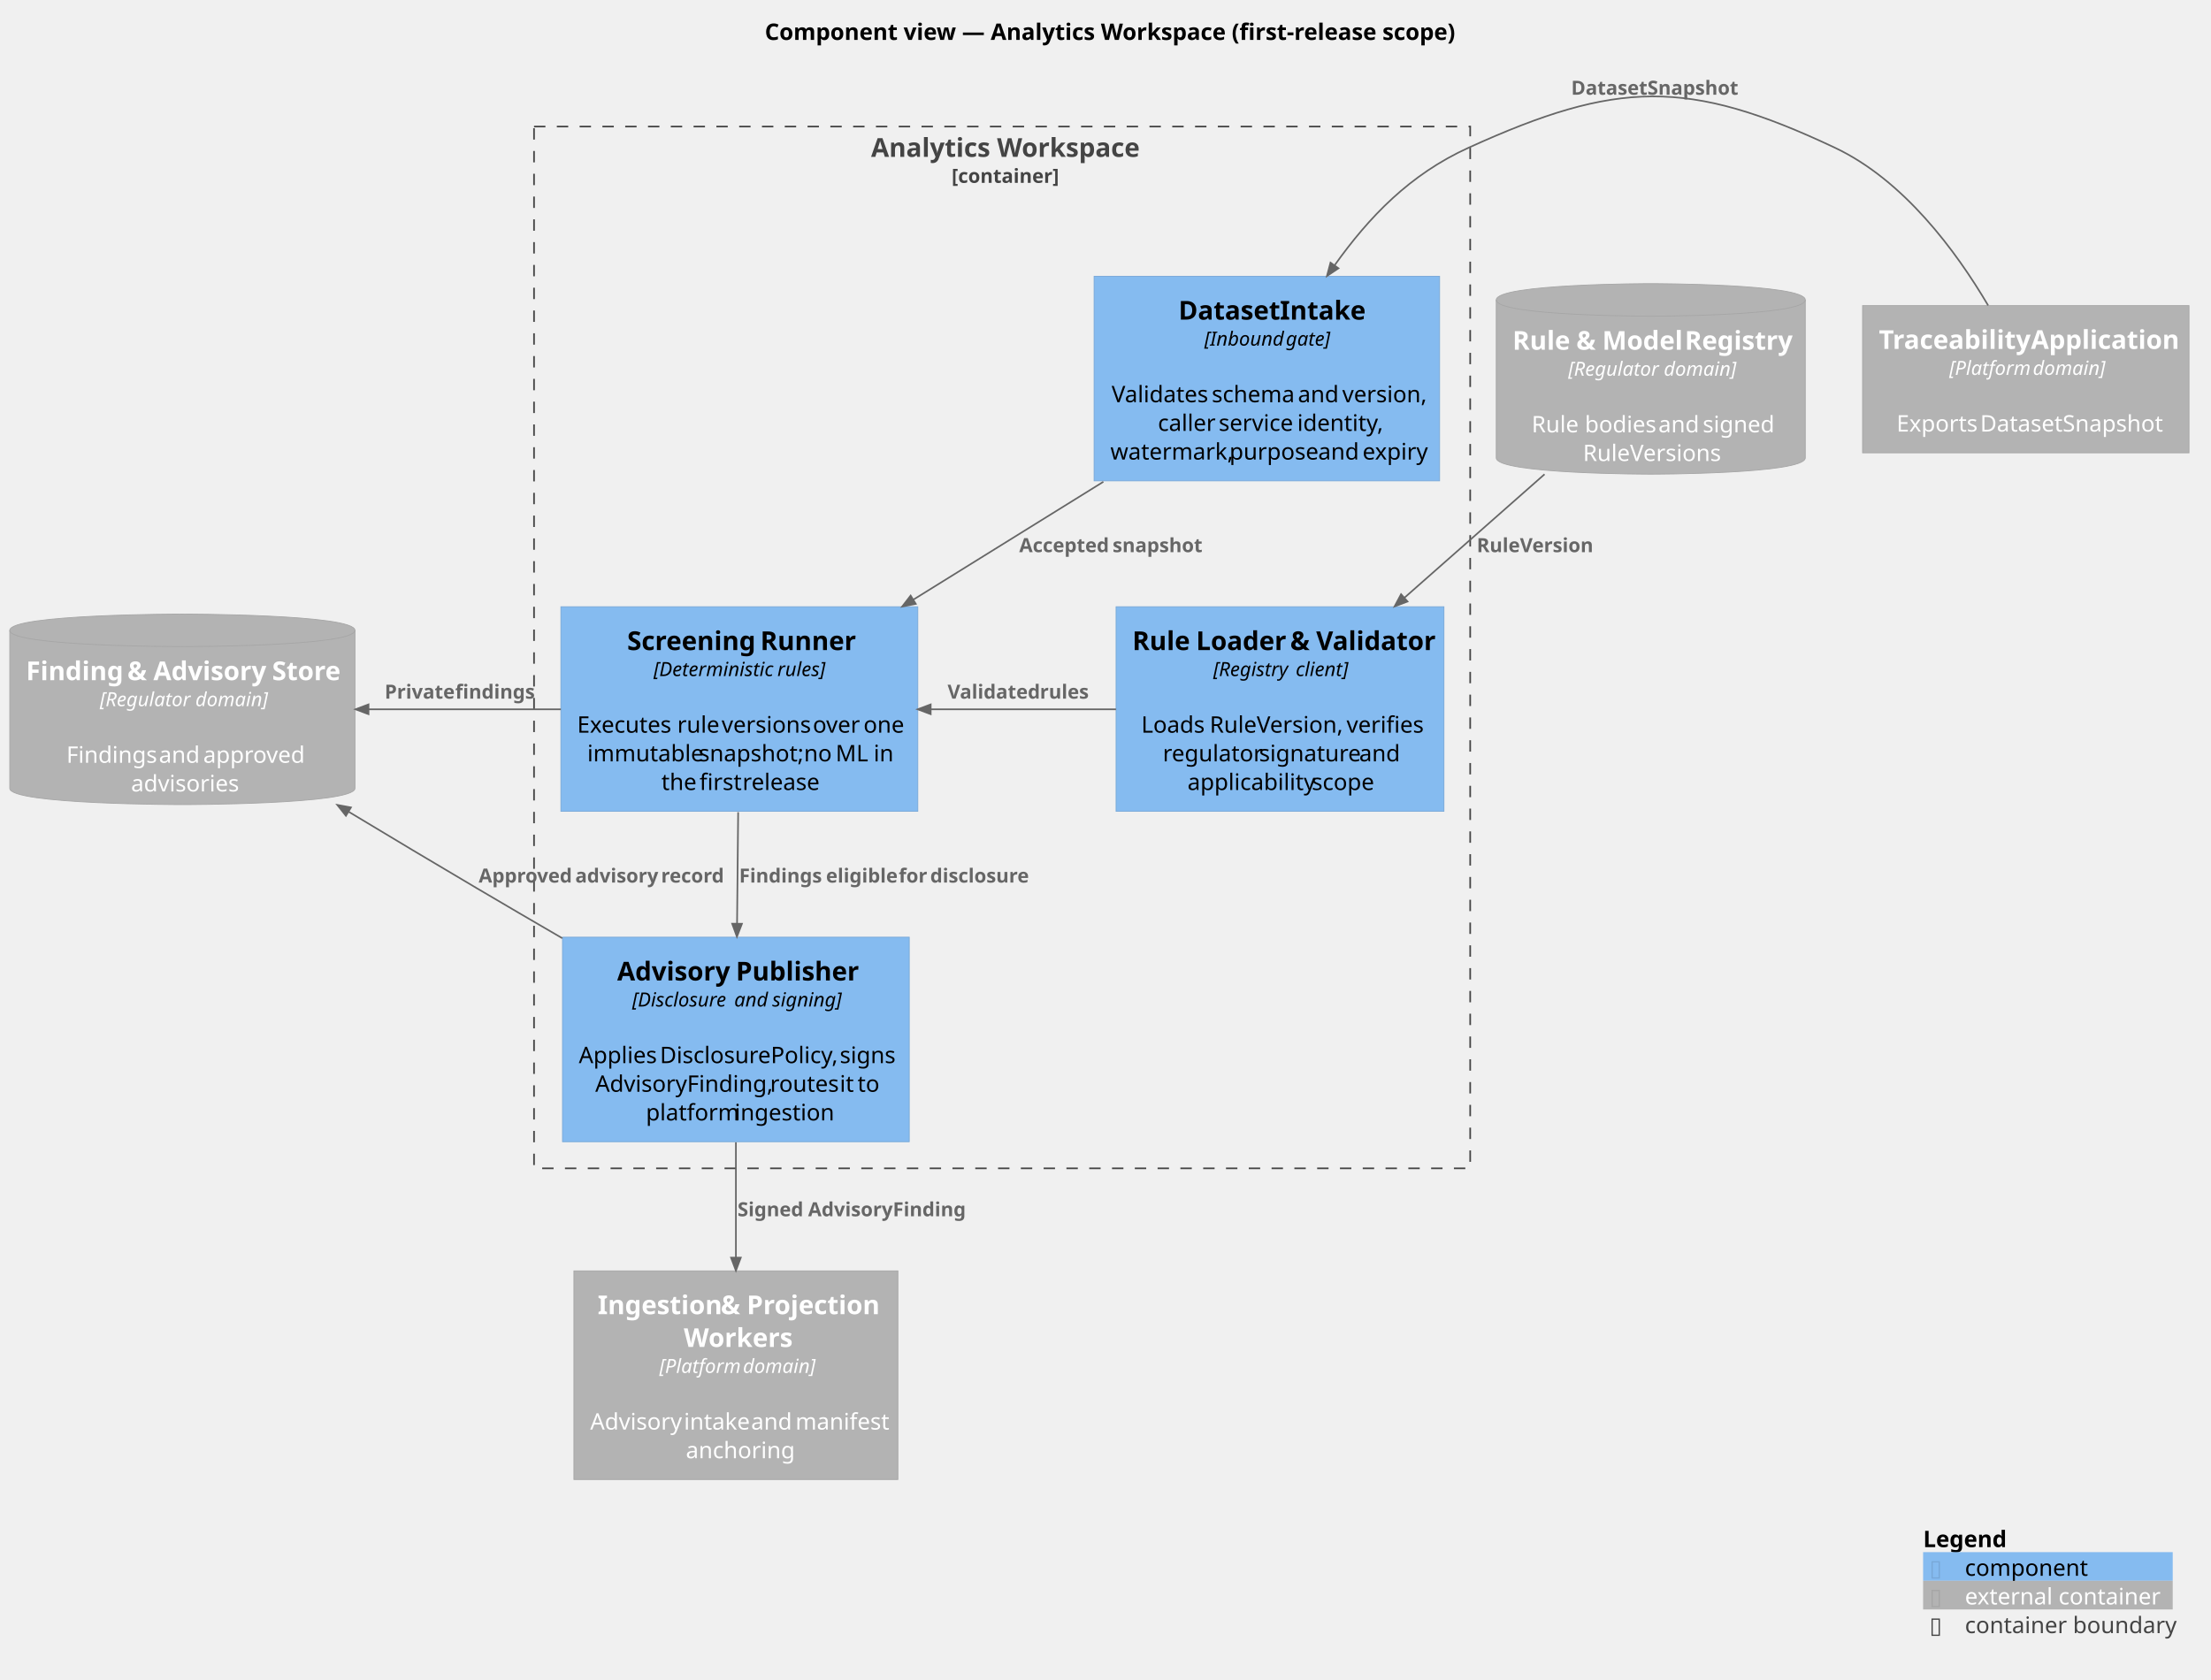
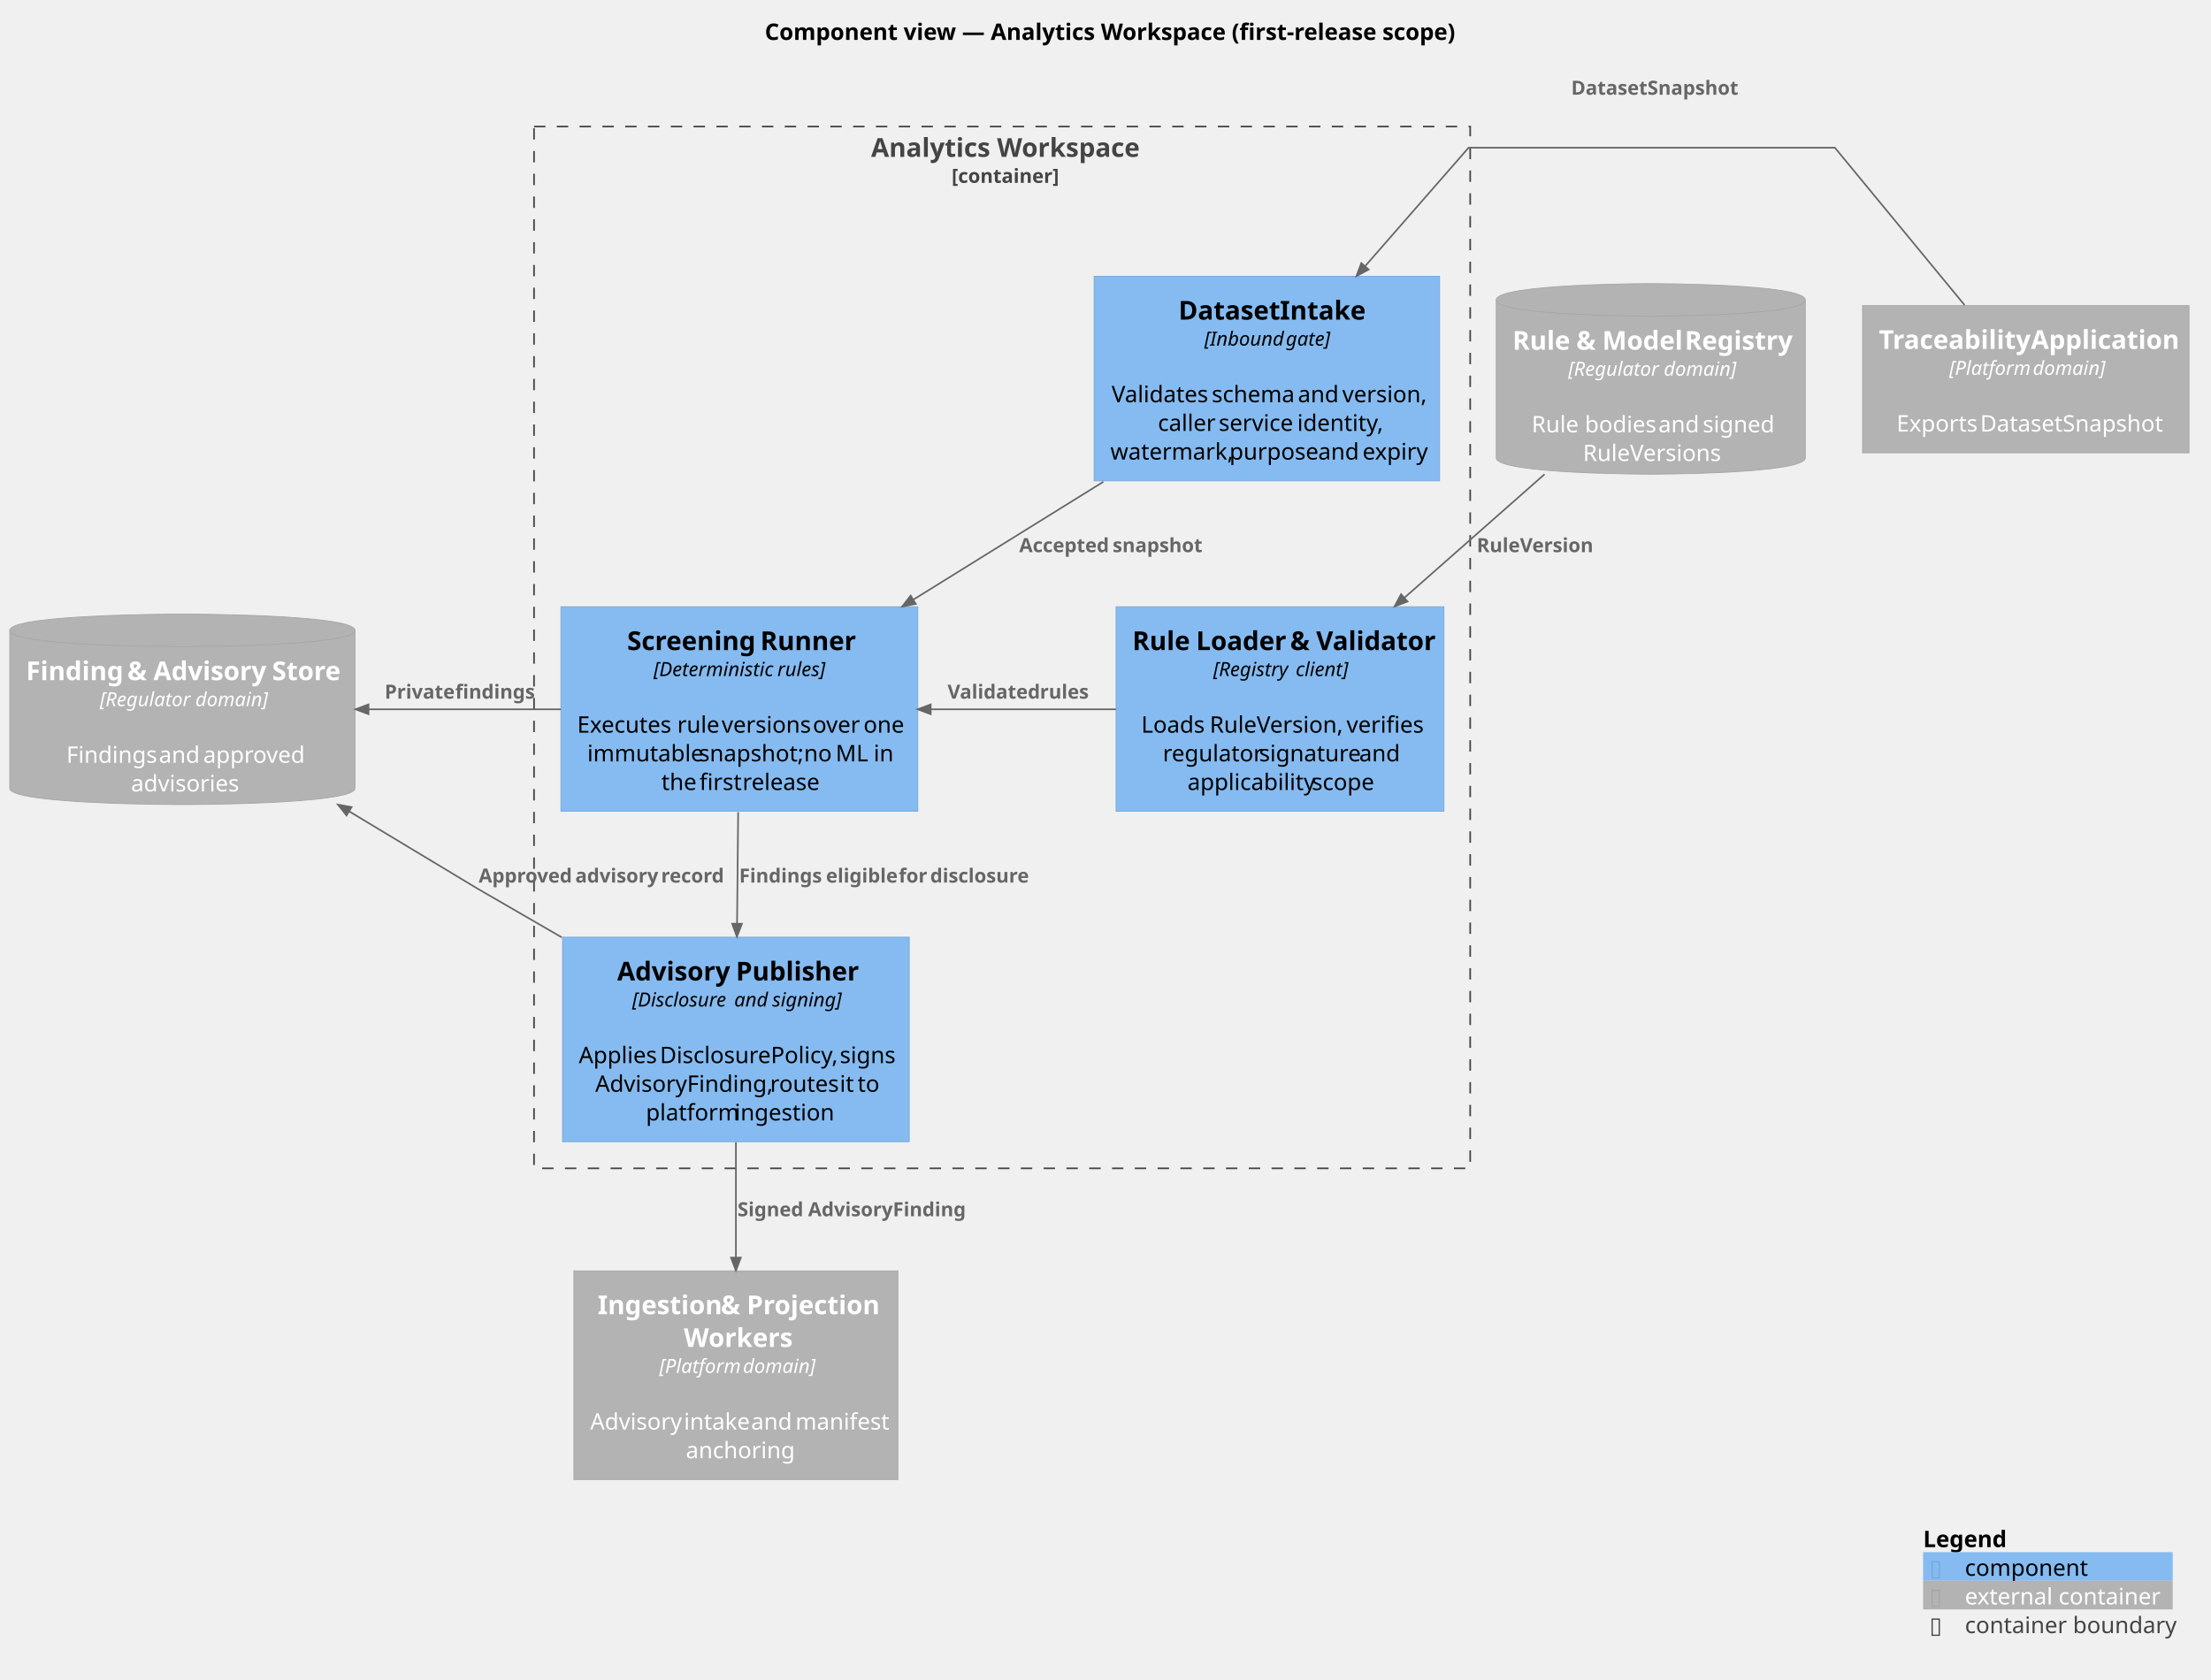
<svg xmlns="http://www.w3.org/2000/svg" version="1.1" data-diagram-type="DESCRIPTION" style="width:1358px;height:1032px;background:#FFFFFF;" width="1358px" height="1032px" viewBox="0 0 1358 1032" zoomAndPan="magnify" preserveAspectRatio="none" contentStyleType="text/css">
  <defs />
  <g font-family="sans-serif" lengthAdjust="spacing">
-     <g class="title" data-source-line="3">
+     <g class="title" data-source-line="4">
      <text x="469.741" y="24.533" fill="#000" font-size="14" textLength="412.002" font-weight="700">Component view — Analytics Workspace (first-release scope)</text>
    </g>
    <g class="cluster" data-qualified-name="workspace" id="ent0001" data-source-line="1690">
      <rect x="328" y="77.746" width="575" height="640" fill="none" style="stroke:#444;stroke-width:1;stroke-dasharray:7,7;" />
      <text x="535.023" y="96.355" fill="#444" font-size="16" textLength="160.953" font-weight="700">Analytics Workspace</text>
      <text x="584.498" y="112.328" fill="#444" font-size="12" textLength="62.004" font-weight="700">[container]</text>
    </g>
    <g class="entity" data-qualified-name="workspace.intake" id="ent0002" data-source-line="83">
      <rect x="672" y="169.746" width="212.199" height="125.656" fill="#85BBF0" style="stroke:#78A8D8;stroke-width:0.5;" />
      <text x="723.854" y="196.355" fill="#000" font-size="16" textLength="57.805" font-weight="700">Dataset</text>
      <text x="781.658" y="196.355" fill="#000" font-size="16" font-weight="700"> </text>
      <text x="786.104" y="196.355" fill="#000" font-size="16" textLength="46.242" font-weight="700">Intake</text>
      <text x="739.732" y="212.328" fill="#000" font-size="12" textLength="46.711" font-style="italic">[Inbound</text>
      <text x="786.443" y="212.328" fill="#000" font-size="12" font-style="italic"> </text>
      <text x="789.777" y="212.328" fill="#000" font-size="12" textLength="26.689" font-style="italic">gate]</text>
      <text x="776.155" y="229.498" fill="#000" font-size="14"> </text>
      <text x="682.769" y="247.107" fill="#000" font-size="14" textLength="57.593">Validates</text>
      <text x="740.362" y="247.107" fill="#000" font-size="14"> </text>
      <text x="744.251" y="247.107" fill="#000" font-size="14" textLength="49.021">schema</text>
      <text x="793.272" y="247.107" fill="#000" font-size="14"> </text>
      <text x="797.162" y="247.107" fill="#000" font-size="14" textLength="23.358">and</text>
      <text x="820.52" y="247.107" fill="#000" font-size="14"> </text>
      <text x="824.41" y="247.107" fill="#000" font-size="14" textLength="49.021">version,</text>
      <text x="711.186" y="264.717" fill="#000" font-size="14" textLength="33.455">caller</text>
      <text x="744.641" y="264.717" fill="#000" font-size="14"> </text>
      <text x="748.531" y="264.717" fill="#000" font-size="14" textLength="44.345">service</text>
      <text x="792.875" y="264.717" fill="#000" font-size="14"> </text>
      <text x="796.765" y="264.717" fill="#000" font-size="14" textLength="48.248">identity,</text>
      <text x="682" y="282.326" fill="#000" font-size="14" textLength="69.234">watermark,</text>
      <text x="751.234" y="282.326" fill="#000" font-size="14"> </text>
      <text x="755.124" y="282.326" fill="#000" font-size="14" textLength="50.593">purpose</text>
      <text x="805.717" y="282.326" fill="#000" font-size="14"> </text>
      <text x="809.606" y="282.326" fill="#000" font-size="14" textLength="23.358">and</text>
      <text x="832.965" y="282.326" fill="#000" font-size="14"> </text>
      <text x="836.854" y="282.326" fill="#000" font-size="14" textLength="37.345">expiry</text>
    </g>
    <g class="entity" data-qualified-name="workspace.loader" id="ent0003" data-source-line="83">
      <rect x="685.5" y="372.746" width="201.367" height="125.656" fill="#85BBF0" style="stroke:#78A8D8;stroke-width:0.5;" />
      <text x="695.5" y="399.355" fill="#000" font-size="16" textLength="34.672" font-weight="700">Rule</text>
      <text x="730.172" y="399.355" fill="#000" font-size="16" font-weight="700"> </text>
      <text x="734.617" y="399.355" fill="#000" font-size="16" textLength="53.344" font-weight="700">Loader</text>
      <text x="787.961" y="399.355" fill="#000" font-size="16" font-weight="700"> </text>
      <text x="792.406" y="399.355" fill="#000" font-size="16" font-weight="700">&amp;</text>
      <text x="803.961" y="399.355" fill="#000" font-size="16" font-weight="700"> </text>
      <text x="808.406" y="399.355" fill="#000" font-size="16" textLength="68.461" font-weight="700">Validator</text>
      <text x="745.171" y="415.328" fill="#000" font-size="12" textLength="47.344" font-style="italic">[Registry</text>
      <text x="792.515" y="415.328" fill="#000" font-size="12" font-style="italic"> </text>
      <text x="795.849" y="415.328" fill="#000" font-size="12" textLength="31.348" font-style="italic">client]</text>
      <text x="784.239" y="432.498" fill="#000" font-size="14"> </text>
      <text x="700.974" y="450.107" fill="#000" font-size="14" textLength="38.145">Loads</text>
      <text x="739.118" y="450.107" fill="#000" font-size="14"> </text>
      <text x="743.008" y="450.107" fill="#000" font-size="14" textLength="80.151">RuleVersion,</text>
      <text x="823.159" y="450.107" fill="#000" font-size="14"> </text>
      <text x="827.049" y="450.107" fill="#000" font-size="14" textLength="44.345">verifies</text>
      <text x="714.191" y="467.717" fill="#000" font-size="14" textLength="55.255">regulator</text>
      <text x="769.446" y="467.717" fill="#000" font-size="14"> </text>
      <text x="773.335" y="467.717" fill="#000" font-size="14" textLength="57.593">signature</text>
      <text x="830.928" y="467.717" fill="#000" font-size="14"> </text>
      <text x="834.818" y="467.717" fill="#000" font-size="14" textLength="23.358">and</text>
      <text x="729.374" y="485.326" fill="#000" font-size="14" textLength="72.372">applicability</text>
      <text x="801.746" y="485.326" fill="#000" font-size="14"> </text>
      <text x="805.635" y="485.326" fill="#000" font-size="14" textLength="37.358">scope</text>
    </g>
    <g class="entity" data-qualified-name="workspace.runner" id="ent0004" data-source-line="83">
      <rect x="344.5" y="372.746" width="219.213" height="125.656" fill="#85BBF0" style="stroke:#78A8D8;stroke-width:0.5;" />
      <text x="385.204" y="399.355" fill="#000" font-size="16" textLength="77.359" font-weight="700">Screening</text>
      <text x="462.563" y="399.355" fill="#000" font-size="16" font-weight="700"> </text>
      <text x="467.009" y="399.355" fill="#000" font-size="16" textLength="56" font-weight="700">Runner</text>
      <text x="401.428" y="415.328" fill="#000" font-size="12" textLength="72.68" font-style="italic">[Deterministic</text>
      <text x="474.107" y="415.328" fill="#000" font-size="12" font-style="italic"> </text>
      <text x="477.441" y="415.328" fill="#000" font-size="12" textLength="29.344" font-style="italic">rules]</text>
      <text x="452.162" y="432.498" fill="#000" font-size="14"> </text>
      <text x="354.5" y="450.107" fill="#000" font-size="14" textLength="57.586">Executes</text>
      <text x="412.086" y="450.107" fill="#000" font-size="14"> </text>
      <text x="415.976" y="450.107" fill="#000" font-size="14" textLength="23.345">rule</text>
      <text x="439.32" y="450.107" fill="#000" font-size="14"> </text>
      <text x="443.21" y="450.107" fill="#000" font-size="14" textLength="52.131">versions</text>
      <text x="495.341" y="450.107" fill="#000" font-size="14"> </text>
      <text x="499.23" y="450.107" fill="#000" font-size="14" textLength="27.234">over</text>
      <text x="526.465" y="450.107" fill="#000" font-size="14"> </text>
      <text x="530.354" y="450.107" fill="#000" font-size="14" textLength="23.358">one</text>
      <text x="360.724" y="467.717" fill="#000" font-size="14" textLength="64.579">immutable</text>
      <text x="425.303" y="467.717" fill="#000" font-size="14"> </text>
      <text x="429.193" y="467.717" fill="#000" font-size="14" textLength="60.71">snapshot;</text>
      <text x="489.903" y="467.717" fill="#000" font-size="14"> </text>
      <text x="493.792" y="467.717" fill="#000" font-size="14" textLength="15.572">no</text>
      <text x="509.365" y="467.717" fill="#000" font-size="14"> </text>
      <text x="513.254" y="467.717" fill="#000" font-size="14" textLength="19.448">ML</text>
      <text x="532.703" y="467.717" fill="#000" font-size="14"> </text>
      <text x="536.592" y="467.717" fill="#000" font-size="14" textLength="10.896">in</text>
      <text x="406.251" y="485.326" fill="#000" font-size="14" textLength="19.462">the</text>
      <text x="425.713" y="485.326" fill="#000" font-size="14"> </text>
      <text x="429.603" y="485.326" fill="#000" font-size="14" textLength="22.552">first</text>
      <text x="452.155" y="485.326" fill="#000" font-size="14"> </text>
      <text x="456.044" y="485.326" fill="#000" font-size="14" textLength="45.917">release</text>
    </g>
    <g class="entity" data-qualified-name="workspace.pub" id="ent0005" data-source-line="83">
      <rect x="345.5" y="575.746" width="212.965" height="125.656" fill="#85BBF0" style="stroke:#78A8D8;stroke-width:0.5;" />
      <text x="379.072" y="602.355" fill="#000" font-size="16" textLength="68.469" font-weight="700">Advisory</text>
      <text x="447.541" y="602.355" fill="#000" font-size="16" font-weight="700"> </text>
      <text x="451.986" y="602.355" fill="#000" font-size="16" textLength="72.906" font-weight="700">Publisher</text>
      <text x="388.282" y="618.328" fill="#000" font-size="12" textLength="59.35" font-style="italic">[Disclosure</text>
      <text x="447.632" y="618.328" fill="#000" font-size="12" font-style="italic"> </text>
      <text x="450.966" y="618.328" fill="#000" font-size="12" textLength="20.021" font-style="italic">and</text>
      <text x="470.987" y="618.328" fill="#000" font-size="12" font-style="italic"> </text>
      <text x="474.321" y="618.328" fill="#000" font-size="12" textLength="41.361" font-style="italic">signing]</text>
      <text x="450.038" y="635.498" fill="#000" font-size="14"> </text>
      <text x="355.5" y="653.107" fill="#000" font-size="14" textLength="45.917">Applies</text>
      <text x="401.417" y="653.107" fill="#000" font-size="14"> </text>
      <text x="405.307" y="653.107" fill="#000" font-size="14" textLength="106.586">DisclosurePolicy,</text>
      <text x="511.893" y="653.107" fill="#000" font-size="14"> </text>
      <text x="515.782" y="653.107" fill="#000" font-size="14" textLength="32.683">signs</text>
      <text x="365.61" y="670.717" fill="#000" font-size="14" textLength="103.489">AdvisoryFinding,</text>
      <text x="469.1" y="670.717" fill="#000" font-size="14"> </text>
      <text x="472.989" y="670.717" fill="#000" font-size="14" textLength="38.91">routes</text>
      <text x="511.899" y="670.717" fill="#000" font-size="14"> </text>
      <text x="515.789" y="670.717" fill="#000" font-size="14" textLength="7">it</text>
      <text x="522.789" y="670.717" fill="#000" font-size="14"> </text>
      <text x="526.679" y="670.717" fill="#000" font-size="14" textLength="11.676">to</text>
      <text x="396.731" y="688.326" fill="#000" font-size="14" textLength="50.572">platform</text>
      <text x="447.303" y="688.326" fill="#000" font-size="14"> </text>
      <text x="451.193" y="688.326" fill="#000" font-size="14" textLength="56.041">ingestion</text>
    </g>
    <g class="entity" data-qualified-name="registry" id="ent0006" data-source-line="92">
      <path d="M919,184.246 C919,174.246 1013.902,174.246 1013.902,174.246 C1013.902,174.246 1108.805,174.246 1108.805,184.246 L1108.805,281.293 C1108.805,291.293 1013.902,291.293 1013.902,291.293 C1013.902,291.293 919,291.293 919,281.293 L919,184.246" style="stroke:#A6A6A6;stroke-width:0.5;" fill="#B3B3B3" />
      <path d="M919,184.246 C919,194.246 1013.902,194.246 1013.902,194.246 C1013.902,194.246 1108.805,194.246 1108.805,184.246" style="stroke:#A6A6A6;stroke-width:0.5;" fill="none" />
      <text x="929" y="214.855" fill="#FFF" font-size="16" textLength="34.672" font-weight="700">Rule</text>
      <text x="963.672" y="214.855" fill="#FFF" font-size="16" font-weight="700"> </text>
      <text x="968.117" y="214.855" fill="#FFF" font-size="16" font-weight="700">&amp;</text>
      <text x="979.672" y="214.855" fill="#FFF" font-size="16" font-weight="700"> </text>
      <text x="984.117" y="214.855" fill="#FFF" font-size="16" textLength="46.219" font-weight="700">Model</text>
      <text x="1030.336" y="214.855" fill="#FFF" font-size="16" font-weight="700"> </text>
      <text x="1034.781" y="214.855" fill="#FFF" font-size="16" textLength="64.023" font-weight="700">Registry</text>
      <text x="963.207" y="230.828" fill="#FFF" font-size="12" textLength="55.365" font-style="italic">[Regulator</text>
      <text x="1018.572" y="230.828" fill="#FFF" font-size="12" font-style="italic"> </text>
      <text x="1021.906" y="230.828" fill="#FFF" font-size="12" textLength="42.691" font-style="italic">domain]</text>
      <text x="1011.958" y="247.998" fill="#FFF" font-size="14"> </text>
      <text x="940.737" y="265.607" fill="#FFF" font-size="14" textLength="28.793">Rule</text>
      <text x="969.53" y="265.607" fill="#FFF" font-size="14"> </text>
      <text x="973.42" y="265.607" fill="#FFF" font-size="14" textLength="41.255">bodies</text>
      <text x="1014.675" y="265.607" fill="#FFF" font-size="14"> </text>
      <text x="1018.564" y="265.607" fill="#FFF" font-size="14" textLength="23.358">and</text>
      <text x="1041.923" y="265.607" fill="#FFF" font-size="14"> </text>
      <text x="1045.813" y="265.607" fill="#FFF" font-size="14" textLength="41.255">signed</text>
      <text x="972.271" y="283.217" fill="#FFF" font-size="14" textLength="83.262">RuleVersions</text>
    </g>
    <g class="entity" data-qualified-name="fstore" id="ent0007" data-source-line="92">
      <path d="M6,387.246 C6,377.246 112.008,377.246 112.008,377.246 C112.008,377.246 218.016,377.246 218.016,387.246 L218.016,484.293 C218.016,494.293 112.008,494.293 112.008,494.293 C112.008,494.293 6,494.293 6,484.293 L6,387.246" style="stroke:#A6A6A6;stroke-width:0.5;" fill="#B3B3B3" />
      <path d="M6,387.246 C6,397.246 112.008,397.246 112.008,397.246 C112.008,397.246 218.016,397.246 218.016,387.246" style="stroke:#A6A6A6;stroke-width:0.5;" fill="none" />
      <text x="16" y="417.855" fill="#FFF" font-size="16" textLength="57.758" font-weight="700">Finding</text>
      <text x="73.758" y="417.855" fill="#FFF" font-size="16" font-weight="700"> </text>
      <text x="78.203" y="417.855" fill="#FFF" font-size="16" font-weight="700">&amp;</text>
      <text x="89.758" y="417.855" fill="#FFF" font-size="16" font-weight="700"> </text>
      <text x="94.203" y="417.855" fill="#FFF" font-size="16" textLength="68.469" font-weight="700">Advisory</text>
      <text x="162.672" y="417.855" fill="#FFF" font-size="16" font-weight="700"> </text>
      <text x="167.117" y="417.855" fill="#FFF" font-size="16" textLength="40.898" font-weight="700">Store</text>
      <text x="61.313" y="433.828" fill="#FFF" font-size="12" textLength="55.365" font-style="italic">[Regulator</text>
      <text x="116.678" y="433.828" fill="#FFF" font-size="12" font-style="italic"> </text>
      <text x="120.012" y="433.828" fill="#FFF" font-size="12" textLength="42.691" font-style="italic">domain]</text>
      <text x="110.063" y="450.998" fill="#FFF" font-size="14"> </text>
      <text x="40.791" y="468.607" fill="#FFF" font-size="14" textLength="52.917">Findings</text>
      <text x="93.708" y="468.607" fill="#FFF" font-size="14"> </text>
      <text x="97.598" y="468.607" fill="#FFF" font-size="14" textLength="23.358">and</text>
      <text x="120.956" y="468.607" fill="#FFF" font-size="14"> </text>
      <text x="124.846" y="468.607" fill="#FFF" font-size="14" textLength="58.379">approved</text>
      <text x="80.494" y="486.217" fill="#FFF" font-size="14" textLength="63.027">advisories</text>
    </g>
    <g class="entity" data-qualified-name="app" id="ent0008" data-source-line="88">
      <rect x="1144" y="187.746" width="200.484" height="90.438" fill="#B3B3B3" style="stroke:#A6A6A6;stroke-width:0.5;" />
      <text x="1154" y="214.355" fill="#FFF" font-size="16" textLength="88.93" font-weight="700">Traceability</text>
      <text x="1242.93" y="214.355" fill="#FFF" font-size="16" font-weight="700"> </text>
      <text x="1247.375" y="214.355" fill="#FFF" font-size="16" textLength="87.109" font-weight="700">Application</text>
      <text x="1197.224" y="230.328" fill="#FFF" font-size="12" textLength="48.012" font-style="italic">[Platform</text>
      <text x="1245.235" y="230.328" fill="#FFF" font-size="12" font-style="italic"> </text>
      <text x="1248.569" y="230.328" fill="#FFF" font-size="12" textLength="42.691" font-style="italic">domain]</text>
      <text x="1242.297" y="247.498" fill="#FFF" font-size="14"> </text>
      <text x="1164.863" y="265.107" fill="#FFF" font-size="14" textLength="47.462">Exports</text>
      <text x="1212.325" y="265.107" fill="#FFF" font-size="14"> </text>
      <text x="1216.215" y="265.107" fill="#FFF" font-size="14" textLength="107.406">DatasetSnapshot</text>
    </g>
    <g class="entity" data-qualified-name="workers" id="ent0009" data-source-line="88">
      <rect x="352.5" y="780.746" width="198.979" height="128.172" fill="#B3B3B3" style="stroke:#A6A6A6;stroke-width:0.5;" />
      <text x="367.095" y="807.355" fill="#FFF" font-size="16" textLength="71.109" font-weight="700">Ingestion</text>
      <text x="438.204" y="807.355" fill="#FFF" font-size="16" font-weight="700"> </text>
      <text x="442.649" y="807.355" fill="#FFF" font-size="16" font-weight="700">&amp;</text>
      <text x="454.204" y="807.355" fill="#FFF" font-size="16" font-weight="700"> </text>
      <text x="458.649" y="807.355" fill="#FFF" font-size="16" textLength="78.234" font-weight="700">Projection</text>
      <text x="419.978" y="827.48" fill="#FFF" font-size="16" textLength="64.023" font-weight="700">Workers</text>
      <text x="404.971" y="843.453" fill="#FFF" font-size="12" textLength="48.012" font-style="italic">[Platform</text>
      <text x="452.982" y="843.453" fill="#FFF" font-size="12" font-style="italic"> </text>
      <text x="456.316" y="843.453" fill="#FFF" font-size="12" textLength="42.691" font-style="italic">domain]</text>
      <text x="450.044" y="860.623" fill="#FFF" font-size="14"> </text>
      <text x="362.5" y="878.232" fill="#FFF" font-size="14" textLength="53.683">Advisory</text>
      <text x="416.183" y="878.232" fill="#FFF" font-size="14"> </text>
      <text x="420.072" y="878.232" fill="#FFF" font-size="14" textLength="37.358">intake</text>
      <text x="457.431" y="878.232" fill="#FFF" font-size="14"> </text>
      <text x="461.32" y="878.232" fill="#FFF" font-size="14" textLength="23.358">and</text>
      <text x="484.679" y="878.232" fill="#FFF" font-size="14"> </text>
      <text x="488.568" y="878.232" fill="#FFF" font-size="14" textLength="52.91">manifest</text>
      <text x="421.245" y="895.842" fill="#FFF" font-size="14" textLength="61.489">anchoring</text>
    </g>
    <g class="link" data-entity-1="ent0008" data-entity-2="ent0002" id="lnk10" data-source-line="1872" data-link-type="dependency">
-       <path d="M1221.12,187.646 C1201.3,154.036 1169.18,110.646 1127,90.746 C1036.56,48.076 993.04,49.376 902,90.746 C865.94,107.126 840.912,133.231 819.642,163.081" style="stroke:#666;stroke-width:1;" fill="none" id="app-to-intake" />
-       <polygon points="815,169.596,822.086,164.822,817.199,161.34,815,169.596" fill="#666" style="stroke:#666;stroke-width:1;stroke-linejoin:miter;stroke-miterlimit:10;" />
+       <path d="M1206.66,187.426 C1172.42,145.866 1127,90.746 1127,90.746 C1127,90.746 902,90.746 902,90.746 C902,90.746 871.493,125.691 838.373,163.611" style="stroke:#666;stroke-width:1;" fill="none" id="app-to-intake" />
+       <polygon points="833.11,169.636,840.632,165.584,836.113,161.637,833.11,169.636" fill="#666" style="stroke:#666;stroke-width:1;stroke-linejoin:miter;stroke-miterlimit:10;" />
      <text x="965" y="58.203" fill="#666" font-size="12" textLength="98.021" font-weight="700">DatasetSnapshot</text>
    </g>
    <g class="link" data-entity-1="ent0002" data-entity-2="ent0004" id="lnk11" data-source-line="1830" data-link-type="dependency">
      <path d="M677.7,295.966 C638.4,320.356 600.188,344.059 560.898,368.429" style="stroke:#666;stroke-width:1;" fill="none" id="intake-to-runner" />
      <polygon points="554.1,372.646,562.48,370.979,559.317,365.88,554.1,372.646" fill="#666" style="stroke:#666;stroke-width:1;stroke-linejoin:miter;stroke-miterlimit:10;" />
      <text x="626" y="339.203" fill="#666" font-size="12" textLength="54.018" font-weight="700">Accepted</text>
      <text x="680.018" y="339.203" fill="#666" font-size="12" font-weight="700"> </text>
      <text x="683.352" y="339.203" fill="#666" font-size="12" textLength="53.338" font-weight="700">snapshot</text>
    </g>
    <g class="link" data-entity-1="ent0006" data-entity-2="ent0003" id="lnk12" data-source-line="1830" data-link-type="dependency">
      <path d="M948.66,291.346 C919.85,316.746 891.921,341.366 862.531,367.276" style="stroke:#666;stroke-width:1;" fill="none" id="registry-to-loader" />
      <polygon points="856.53,372.566,864.515,369.526,860.547,365.025,856.53,372.566" fill="#666" style="stroke:#666;stroke-width:1;stroke-linejoin:miter;stroke-miterlimit:10;" />
      <text x="907" y="339.203" fill="#666" font-size="12" textLength="70.02" font-weight="700">RuleVersion</text>
    </g>
    <g class="link" data-entity-1="ent0003" data-entity-2="ent0004" id="lnk13" data-source-line="1872" data-link-type="dependency">
      <path d="M685.46,435.746 C646.98,435.746 610.92,435.746 571.63,435.746" style="stroke:#666;stroke-width:1;" fill="none" id="loader-to-runner" />
      <polygon points="563.63,435.746,571.63,438.746,571.63,432.746,563.63,435.746" fill="#666" style="stroke:#666;stroke-width:1;stroke-linejoin:miter;stroke-miterlimit:10;" />
      <text x="582" y="429.203" fill="#666" font-size="12" textLength="53.35" font-weight="700">Validated</text>
      <text x="635.35" y="429.203" fill="#666" font-size="12" font-weight="700"> </text>
      <text x="638.684" y="429.203" fill="#666" font-size="12" textLength="28.682" font-weight="700">rules</text>
    </g>
    <g class="link" data-entity-1="ent0004" data-entity-2="ent0005" id="lnk14" data-source-line="1830" data-link-type="dependency">
      <path d="M453.38,498.966 C453.14,523.296 452.939,543.136 452.699,567.476" style="stroke:#666;stroke-width:1;" fill="none" id="runner-to-pub" />
      <polygon points="452.62,575.476,455.699,567.506,449.699,567.447,452.62,575.476" fill="#666" style="stroke:#666;stroke-width:1;stroke-linejoin:miter;stroke-miterlimit:10;" />
      <text x="454" y="542.203" fill="#666" font-size="12" textLength="49.992" font-weight="700">Findings</text>
      <text x="503.992" y="542.203" fill="#666" font-size="12" font-weight="700"> </text>
      <text x="507.326" y="542.203" fill="#666" font-size="12" textLength="41.344" font-weight="700">eligible</text>
      <text x="548.67" y="542.203" fill="#666" font-size="12" font-weight="700"> </text>
      <text x="552.004" y="542.203" fill="#666" font-size="12" textLength="15.996" font-weight="700">for</text>
      <text x="568" y="542.203" fill="#666" font-size="12" font-weight="700"> </text>
      <text x="571.334" y="542.203" fill="#666" font-size="12" textLength="60.023" font-weight="700">disclosure</text>
    </g>
    <g class="link" data-entity-1="ent0007" data-entity-2="ent0004" id="lnk16" data-source-line="1858" data-link-type="dependency">
      <path d="M226.34,435.746 C266.44,435.746 304.1,435.746 344.48,435.746" style="stroke:#666;stroke-width:1;" fill="none" id="fstore-backto-runner" />
      <polygon points="218.34,435.746,226.34,438.746,226.34,432.746,218.34,435.746" fill="#666" style="stroke:#666;stroke-width:1;stroke-linejoin:miter;stroke-miterlimit:10;" />
      <text x="236.25" y="429.203" fill="#666" font-size="12" textLength="40.025" font-weight="700">Private</text>
      <text x="276.275" y="429.203" fill="#666" font-size="12" font-weight="700"> </text>
      <text x="279.609" y="429.203" fill="#666" font-size="12" textLength="46.658" font-weight="700">findings</text>
    </g>
    <g class="link" data-entity-1="ent0007" data-entity-2="ent0005" id="lnk18" data-source-line="1858" data-link-type="dependency">
-       <path d="M214.012,498.605 C241.642,515.255 265.04,529.246 293,545.746 C309.89,555.716 327.84,566.206 345.37,576.386" style="stroke:#666;stroke-width:1;" fill="none" id="fstore-backto-pub" />
-       <polygon points="207.16,494.476,212.464,501.175,215.56,496.036,207.16,494.476" fill="#666" style="stroke:#666;stroke-width:1;stroke-linejoin:miter;stroke-miterlimit:10;" />
+       <path d="M214.393,498.403 C257.903,524.603 293,545.746 293,545.746 C293,545.746 316.3,559.226 345.06,575.866" style="stroke:#666;stroke-width:1;" fill="none" id="fstore-backto-pub" />
+       <polygon points="207.54,494.276,212.846,500.973,215.941,495.833,207.54,494.276" fill="#666" style="stroke:#666;stroke-width:1;stroke-linejoin:miter;stroke-miterlimit:10;" />
      <text x="294" y="542.203" fill="#666" font-size="12" textLength="56.004" font-weight="700">Approved</text>
      <text x="350.004" y="542.203" fill="#666" font-size="12" font-weight="700"> </text>
      <text x="353.338" y="542.203" fill="#666" font-size="12" textLength="49.359" font-weight="700">advisory</text>
      <text x="402.697" y="542.203" fill="#666" font-size="12" font-weight="700"> </text>
      <text x="406.031" y="542.203" fill="#666" font-size="12" textLength="37.348" font-weight="700">record</text>
    </g>
    <g class="link" data-entity-1="ent0005" data-entity-2="ent0009" id="lnk19" data-source-line="1830" data-link-type="dependency">
      <path d="M452,701.786 C452,726.756 452,747.516 452,772.596" style="stroke:#666;stroke-width:1;" fill="none" id="pub-to-workers" />
      <polygon points="452,780.596,455,772.596,449,772.596,452,780.596" fill="#666" style="stroke:#666;stroke-width:1;stroke-linejoin:miter;stroke-miterlimit:10;" />
      <text x="453" y="747.203" fill="#666" font-size="12" textLength="40.002" font-weight="700">Signed</text>
      <text x="493.002" y="747.203" fill="#666" font-size="12" font-weight="700"> </text>
      <text x="496.336" y="747.203" fill="#666" font-size="12" textLength="94.67" font-weight="700">AdvisoryFinding</text>
    </g>
    <g class="legend" data-source-line="1577">
      <rect x="1181.175" y="935.918" width="153.31" height="17.609" fill="none" style="stroke:none;" />
      <text x="1181.175" y="950.451" fill="#000" font-size="14" textLength="49.779" font-weight="700">Legend</text>
      <text x="1234.844" y="950.451" fill="#FFF" font-size="14"> </text>
      <rect x="1181.175" y="953.527" width="153.31" height="17.609" fill="#85BBF0" style="stroke:none;" />
      <text x="1185.064" y="968.061" fill="#78A8D8" font-size="14">▯</text>
      <text x="1199.064" y="968.061" fill="#FFF" font-size="14"> </text>
      <text x="1206.844" y="968.061" fill="#000" font-size="14" textLength="69.269">component</text>
      <text x="1280.002" y="968.061" fill="#FFF" font-size="14"> </text>
      <rect x="1181.175" y="971.137" width="153.31" height="17.609" fill="#B3B3B3" style="stroke:none;" />
      <text x="1185.064" y="985.67" fill="#A6A6A6" font-size="14">▯</text>
      <text x="1199.064" y="985.67" fill="#FFF" font-size="14"> </text>
      <text x="1206.844" y="985.67" fill="#FFF" font-size="14" textLength="111.289">external container</text>
      <text x="1322.022" y="985.67" fill="#FFF" font-size="14"> </text>
      <rect x="1181.175" y="988.746" width="153.31" height="17.609" fill="none" style="stroke:none;" />
      <text x="1185.064" y="1003.279" fill="#444" font-size="14">▯</text>
      <text x="1199.064" y="1003.279" fill="#FFF" font-size="14"> </text>
      <text x="1206.844" y="1003.279" fill="#444" font-size="14" textLength="119.861">container boundary</text>
      <text x="1330.595" y="1003.279" fill="#FFF" font-size="14"> </text>
      <line x1="1181.175" y1="935.918" x2="1334.484" y2="935.918" style="stroke:none;" />
      <line x1="1181.175" y1="953.527" x2="1334.484" y2="953.527" style="stroke:none;" />
      <line x1="1181.175" y1="971.137" x2="1334.484" y2="971.137" style="stroke:none;" />
      <line x1="1181.175" y1="988.746" x2="1334.484" y2="988.746" style="stroke:none;" />
      <line x1="1181.175" y1="1006.355" x2="1334.484" y2="1006.355" style="stroke:none;" />
      <line x1="1181.175" y1="935.918" x2="1181.175" y2="1006.355" style="stroke:none;" />
      <line x1="1334.484" y1="935.918" x2="1334.484" y2="1006.355" style="stroke:none;" />
    </g>
  </g>
</svg>
